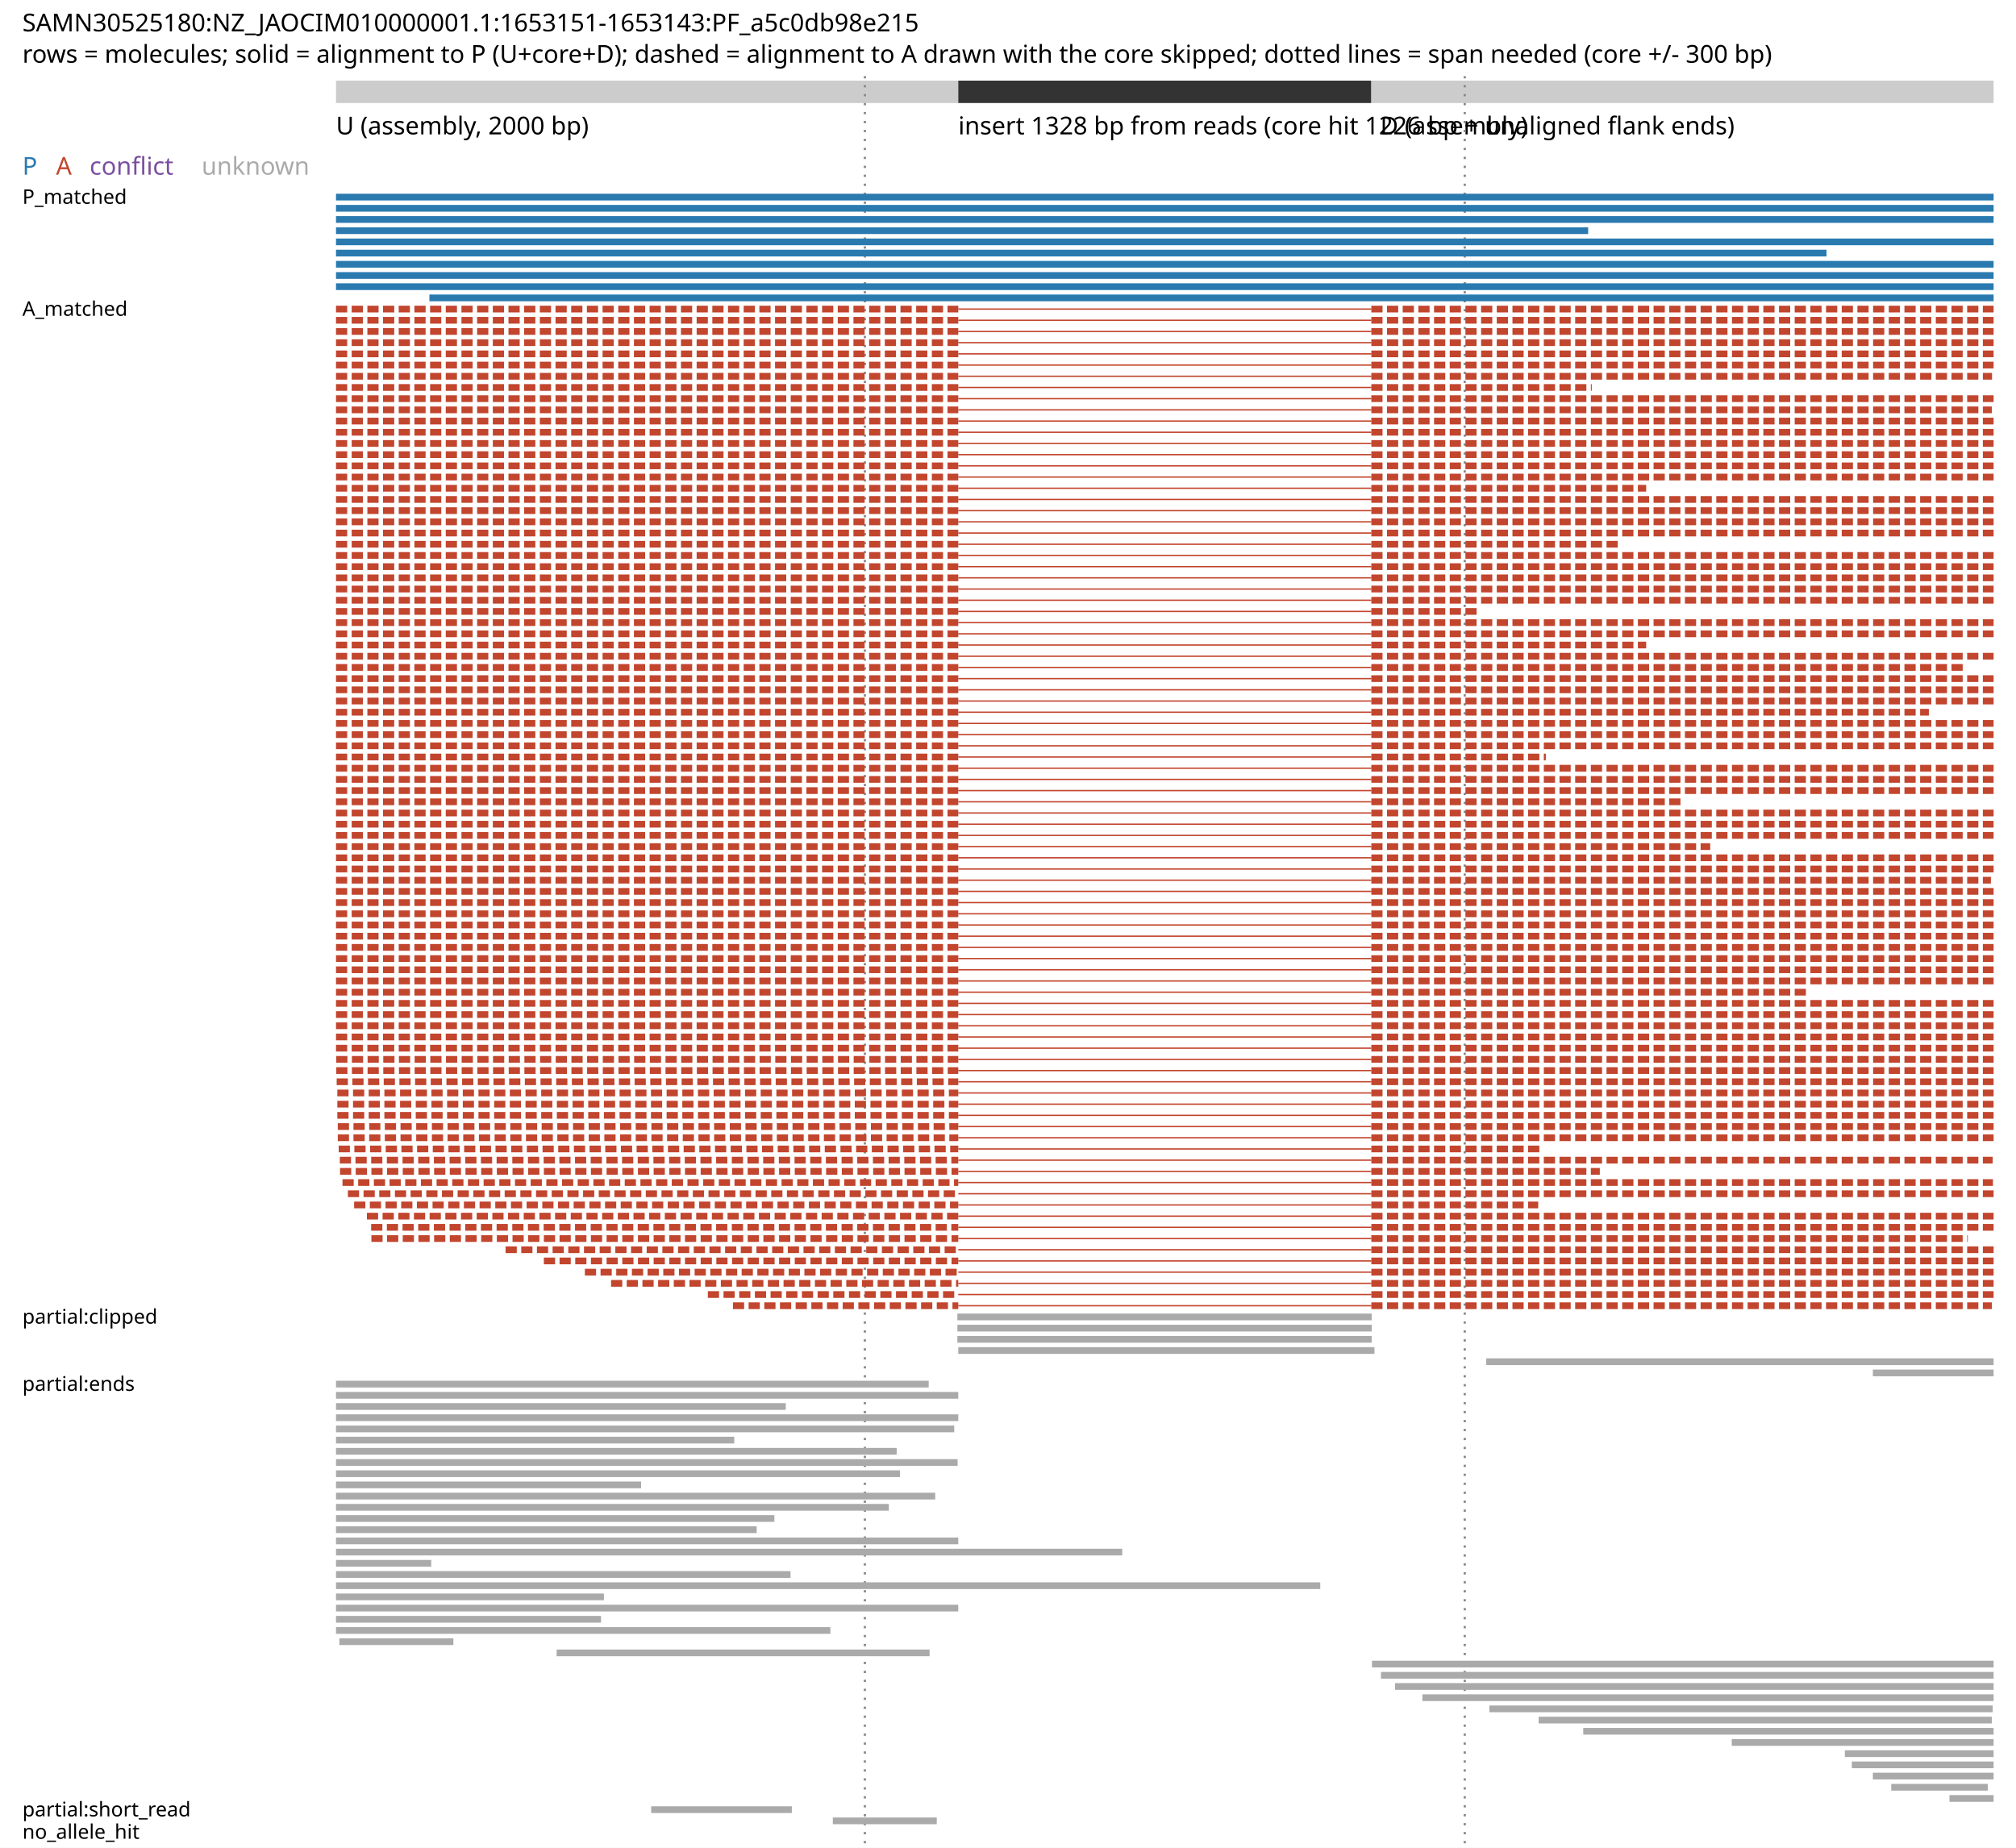
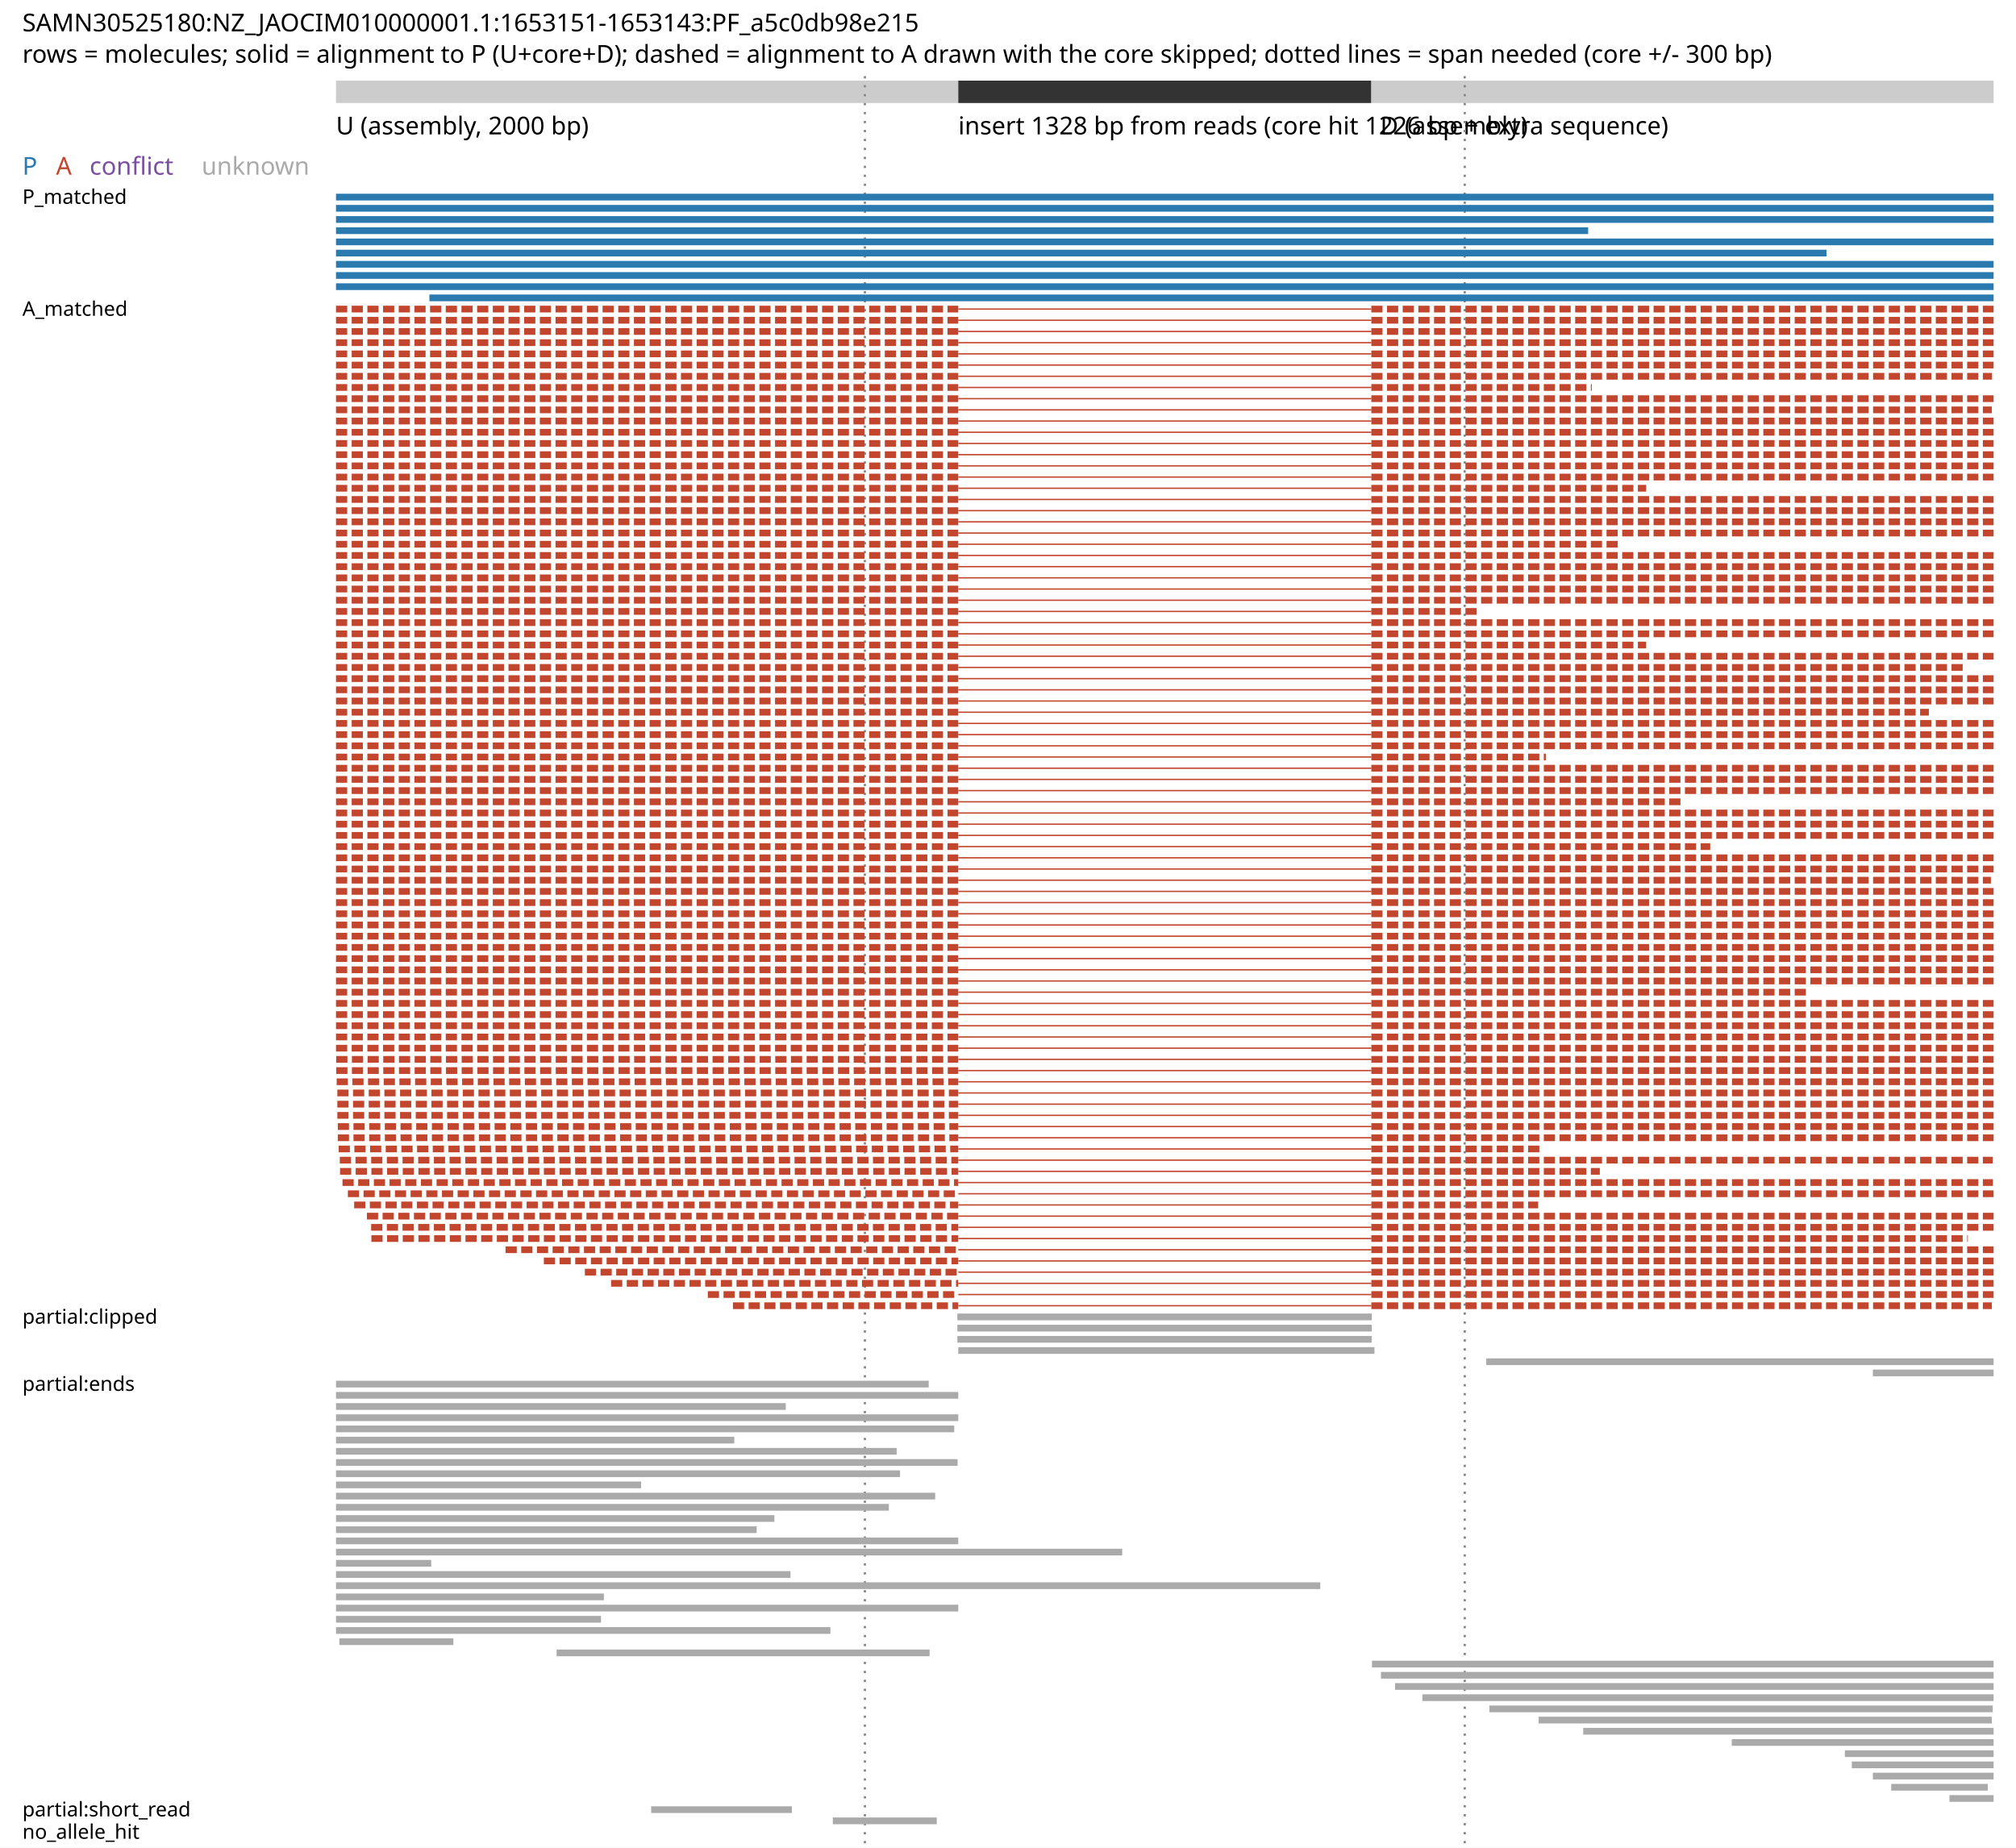
<svg xmlns="http://www.w3.org/2000/svg" width="900" height="825" font-family="sans-serif" font-size="11">
  <rect width="100%" height="100%" fill="white" />
  <text x="10" y="14">SAMN30525180:NZ_JAOCIM010000001.1:1653151-1653143:PF_a5c0db98e215</text>
  <text x="10" y="28">rows = molecules; solid = alignment to P (U+core+D); dashed = alignment to A drawn with the core skipped; dotted lines = span needed (core +/- 300 bp)</text>
  <rect x="150.0" y="36" width="277.8" height="10" fill="#cccccc" />
  <rect x="427.8" y="36" width="184.4" height="10" fill="#333333" />
  <rect x="612.2" y="36" width="277.8" height="10" fill="#cccccc" />
  <text x="150.0" y="60">U (assembly, 2000 bp)</text>
-   <text x="427.8" y="60">insert 1328 bp from reads (core hit 1226 bp + unaligned flank ends)</text>
+   <text x="427.8" y="60">insert 1328 bp from reads (core hit 1226 bp + extra sequence)</text>
  <text x="616.2" y="60">D (assembly)</text>
  <line x1="386.1" x2="386.1" y1="34" y2="825" stroke="#888" stroke-dasharray="1,3" />
  <line x1="653.9" x2="653.9" y1="34" y2="825" stroke="#888" stroke-dasharray="1,3" />
  <text x="10" y="78" fill="#2a7ab0">P</text>
  <text x="25" y="78" fill="#c2452d">A</text>
  <text x="40" y="78" fill="#7b4fa0">conflict</text>
  <text x="90" y="78" fill="#aaaaaa">unknown</text>
  <text x="10" y="91" font-size="9">P_matched</text>
  <line x1="150.0" x2="890.0" y1="88" y2="88" stroke="#2a7ab0" stroke-width="3" />
  <line x1="150.0" x2="890.0" y1="93" y2="93" stroke="#2a7ab0" stroke-width="3" />
  <line x1="150.0" x2="890.0" y1="98" y2="98" stroke="#2a7ab0" stroke-width="3" />
  <line x1="150.0" x2="709.0" y1="103" y2="103" stroke="#2a7ab0" stroke-width="3" />
  <line x1="150.0" x2="890.0" y1="108" y2="108" stroke="#2a7ab0" stroke-width="3" />
  <line x1="150.0" x2="815.4" y1="113" y2="113" stroke="#2a7ab0" stroke-width="3" />
  <line x1="150.0" x2="890.0" y1="118" y2="118" stroke="#2a7ab0" stroke-width="3" />
  <line x1="150.0" x2="890.0" y1="123" y2="123" stroke="#2a7ab0" stroke-width="3" />
  <line x1="150.0" x2="890.0" y1="128" y2="128" stroke="#2a7ab0" stroke-width="3" />
  <line x1="191.7" x2="890.0" y1="133" y2="133" stroke="#2a7ab0" stroke-width="3" />
  <text x="10" y="141" font-size="9">A_matched</text>
  <line x1="150.0" x2="427.8" y1="138" y2="138" stroke="#c2452d" stroke-width="3" stroke-dasharray="5,2" />
  <line x1="427.8" x2="612.2" y1="138" y2="138" stroke="#c2452d" stroke-width="0.6" />
  <line x1="612.2" x2="890.0" y1="138" y2="138" stroke="#c2452d" stroke-width="3" stroke-dasharray="5,2" />
  <line x1="150.0" x2="427.8" y1="143" y2="143" stroke="#c2452d" stroke-width="3" stroke-dasharray="5,2" />
  <line x1="427.8" x2="612.2" y1="143" y2="143" stroke="#c2452d" stroke-width="0.6" />
  <line x1="612.2" x2="890.0" y1="143" y2="143" stroke="#c2452d" stroke-width="3" stroke-dasharray="5,2" />
  <line x1="150.0" x2="427.8" y1="148" y2="148" stroke="#c2452d" stroke-width="3" stroke-dasharray="5,2" />
  <line x1="427.8" x2="612.2" y1="148" y2="148" stroke="#c2452d" stroke-width="0.6" />
  <line x1="612.2" x2="890.0" y1="148" y2="148" stroke="#c2452d" stroke-width="3" stroke-dasharray="5,2" />
  <line x1="150.0" x2="427.8" y1="153" y2="153" stroke="#c2452d" stroke-width="3" stroke-dasharray="5,2" />
  <line x1="427.8" x2="612.2" y1="153" y2="153" stroke="#c2452d" stroke-width="0.6" />
  <line x1="612.2" x2="890.0" y1="153" y2="153" stroke="#c2452d" stroke-width="3" stroke-dasharray="5,2" />
  <line x1="150.0" x2="427.8" y1="158" y2="158" stroke="#c2452d" stroke-width="3" stroke-dasharray="5,2" />
  <line x1="427.8" x2="612.2" y1="158" y2="158" stroke="#c2452d" stroke-width="0.6" />
  <line x1="612.2" x2="890.0" y1="158" y2="158" stroke="#c2452d" stroke-width="3" stroke-dasharray="5,2" />
  <line x1="150.0" x2="427.8" y1="163" y2="163" stroke="#c2452d" stroke-width="3" stroke-dasharray="5,2" />
  <line x1="427.8" x2="612.2" y1="163" y2="163" stroke="#c2452d" stroke-width="0.6" />
  <line x1="612.2" x2="890.0" y1="163" y2="163" stroke="#c2452d" stroke-width="3" stroke-dasharray="5,2" />
  <line x1="150.0" x2="427.8" y1="168" y2="168" stroke="#c2452d" stroke-width="3" stroke-dasharray="5,2" />
  <line x1="427.8" x2="612.2" y1="168" y2="168" stroke="#c2452d" stroke-width="0.6" />
  <line x1="612.2" x2="889.3" y1="168" y2="168" stroke="#c2452d" stroke-width="3" stroke-dasharray="5,2" />
  <line x1="150.0" x2="427.8" y1="173" y2="173" stroke="#c2452d" stroke-width="3" stroke-dasharray="5,2" />
  <line x1="427.8" x2="612.2" y1="173" y2="173" stroke="#c2452d" stroke-width="0.6" />
  <line x1="612.2" x2="710.6" y1="173" y2="173" stroke="#c2452d" stroke-width="3" stroke-dasharray="5,2" />
  <line x1="150.0" x2="427.8" y1="178" y2="178" stroke="#c2452d" stroke-width="3" stroke-dasharray="5,2" />
  <line x1="427.8" x2="612.2" y1="178" y2="178" stroke="#c2452d" stroke-width="0.6" />
  <line x1="612.2" x2="890.0" y1="178" y2="178" stroke="#c2452d" stroke-width="3" stroke-dasharray="5,2" />
  <line x1="150.0" x2="427.8" y1="183" y2="183" stroke="#c2452d" stroke-width="3" stroke-dasharray="5,2" />
  <line x1="427.8" x2="612.2" y1="183" y2="183" stroke="#c2452d" stroke-width="0.6" />
  <line x1="612.2" x2="889.2" y1="183" y2="183" stroke="#c2452d" stroke-width="3" stroke-dasharray="5,2" />
  <line x1="150.0" x2="427.8" y1="188" y2="188" stroke="#c2452d" stroke-width="3" stroke-dasharray="5,2" />
  <line x1="427.8" x2="612.2" y1="188" y2="188" stroke="#c2452d" stroke-width="0.6" />
  <line x1="612.2" x2="890.0" y1="188" y2="188" stroke="#c2452d" stroke-width="3" stroke-dasharray="5,2" />
  <line x1="150.0" x2="427.8" y1="193" y2="193" stroke="#c2452d" stroke-width="3" stroke-dasharray="5,2" />
  <line x1="427.8" x2="612.2" y1="193" y2="193" stroke="#c2452d" stroke-width="0.6" />
  <line x1="612.2" x2="890.0" y1="193" y2="193" stroke="#c2452d" stroke-width="3" stroke-dasharray="5,2" />
  <line x1="150.0" x2="427.8" y1="198" y2="198" stroke="#c2452d" stroke-width="3" stroke-dasharray="5,2" />
  <line x1="427.8" x2="612.2" y1="198" y2="198" stroke="#c2452d" stroke-width="0.6" />
  <line x1="612.2" x2="890.0" y1="198" y2="198" stroke="#c2452d" stroke-width="3" stroke-dasharray="5,2" />
  <line x1="150.0" x2="427.8" y1="203" y2="203" stroke="#c2452d" stroke-width="3" stroke-dasharray="5,2" />
  <line x1="427.8" x2="612.2" y1="203" y2="203" stroke="#c2452d" stroke-width="0.6" />
  <line x1="612.2" x2="890.0" y1="203" y2="203" stroke="#c2452d" stroke-width="3" stroke-dasharray="5,2" />
  <line x1="150.0" x2="427.8" y1="208" y2="208" stroke="#c2452d" stroke-width="3" stroke-dasharray="5,2" />
  <line x1="427.8" x2="612.2" y1="208" y2="208" stroke="#c2452d" stroke-width="0.6" />
  <line x1="612.2" x2="890.0" y1="208" y2="208" stroke="#c2452d" stroke-width="3" stroke-dasharray="5,2" />
  <line x1="150.0" x2="427.8" y1="213" y2="213" stroke="#c2452d" stroke-width="3" stroke-dasharray="5,2" />
  <line x1="427.8" x2="612.2" y1="213" y2="213" stroke="#c2452d" stroke-width="0.6" />
  <line x1="612.2" x2="890.0" y1="213" y2="213" stroke="#c2452d" stroke-width="3" stroke-dasharray="5,2" />
  <line x1="150.0" x2="427.8" y1="218" y2="218" stroke="#c2452d" stroke-width="3" stroke-dasharray="5,2" />
  <line x1="427.8" x2="612.2" y1="218" y2="218" stroke="#c2452d" stroke-width="0.6" />
  <line x1="612.2" x2="734.9" y1="218" y2="218" stroke="#c2452d" stroke-width="3" stroke-dasharray="5,2" />
  <line x1="150.0" x2="427.8" y1="223" y2="223" stroke="#c2452d" stroke-width="3" stroke-dasharray="5,2" />
  <line x1="427.8" x2="612.2" y1="223" y2="223" stroke="#c2452d" stroke-width="0.6" />
  <line x1="612.2" x2="890.0" y1="223" y2="223" stroke="#c2452d" stroke-width="3" stroke-dasharray="5,2" />
  <line x1="150.0" x2="427.8" y1="228" y2="228" stroke="#c2452d" stroke-width="3" stroke-dasharray="5,2" />
  <line x1="427.8" x2="612.2" y1="228" y2="228" stroke="#c2452d" stroke-width="0.6" />
  <line x1="612.2" x2="890.0" y1="228" y2="228" stroke="#c2452d" stroke-width="3" stroke-dasharray="5,2" />
  <line x1="150.0" x2="427.8" y1="233" y2="233" stroke="#c2452d" stroke-width="3" stroke-dasharray="5,2" />
  <line x1="427.8" x2="612.2" y1="233" y2="233" stroke="#c2452d" stroke-width="0.6" />
  <line x1="612.2" x2="890.0" y1="233" y2="233" stroke="#c2452d" stroke-width="3" stroke-dasharray="5,2" />
  <line x1="150.0" x2="427.8" y1="238" y2="238" stroke="#c2452d" stroke-width="3" stroke-dasharray="5,2" />
  <line x1="427.8" x2="612.2" y1="238" y2="238" stroke="#c2452d" stroke-width="0.6" />
  <line x1="612.2" x2="890.0" y1="238" y2="238" stroke="#c2452d" stroke-width="3" stroke-dasharray="5,2" />
  <line x1="150.0" x2="427.8" y1="243" y2="243" stroke="#c2452d" stroke-width="3" stroke-dasharray="5,2" />
  <line x1="427.8" x2="612.2" y1="243" y2="243" stroke="#c2452d" stroke-width="0.6" />
  <line x1="612.2" x2="723.5" y1="243" y2="243" stroke="#c2452d" stroke-width="3" stroke-dasharray="5,2" />
  <line x1="150.0" x2="427.8" y1="248" y2="248" stroke="#c2452d" stroke-width="3" stroke-dasharray="5,2" />
  <line x1="427.8" x2="612.2" y1="248" y2="248" stroke="#c2452d" stroke-width="0.6" />
  <line x1="612.2" x2="890.0" y1="248" y2="248" stroke="#c2452d" stroke-width="3" stroke-dasharray="5,2" />
  <line x1="150.0" x2="427.8" y1="253" y2="253" stroke="#c2452d" stroke-width="3" stroke-dasharray="5,2" />
  <line x1="427.8" x2="612.2" y1="253" y2="253" stroke="#c2452d" stroke-width="0.6" />
  <line x1="612.2" x2="890.0" y1="253" y2="253" stroke="#c2452d" stroke-width="3" stroke-dasharray="5,2" />
  <line x1="150.0" x2="427.8" y1="258" y2="258" stroke="#c2452d" stroke-width="3" stroke-dasharray="5,2" />
  <line x1="427.8" x2="612.2" y1="258" y2="258" stroke="#c2452d" stroke-width="0.6" />
  <line x1="612.2" x2="890.0" y1="258" y2="258" stroke="#c2452d" stroke-width="3" stroke-dasharray="5,2" />
  <line x1="150.0" x2="427.8" y1="263" y2="263" stroke="#c2452d" stroke-width="3" stroke-dasharray="5,2" />
  <line x1="427.8" x2="612.2" y1="263" y2="263" stroke="#c2452d" stroke-width="0.6" />
  <line x1="612.2" x2="890.0" y1="263" y2="263" stroke="#c2452d" stroke-width="3" stroke-dasharray="5,2" />
  <line x1="150.0" x2="427.8" y1="268" y2="268" stroke="#c2452d" stroke-width="3" stroke-dasharray="5,2" />
  <line x1="427.8" x2="612.2" y1="268" y2="268" stroke="#c2452d" stroke-width="0.6" />
  <line x1="612.2" x2="890.0" y1="268" y2="268" stroke="#c2452d" stroke-width="3" stroke-dasharray="5,2" />
  <line x1="150.0" x2="427.8" y1="273" y2="273" stroke="#c2452d" stroke-width="3" stroke-dasharray="5,2" />
  <line x1="427.8" x2="612.2" y1="273" y2="273" stroke="#c2452d" stroke-width="0.6" />
  <line x1="612.2" x2="660.1" y1="273" y2="273" stroke="#c2452d" stroke-width="3" stroke-dasharray="5,2" />
  <line x1="150.0" x2="427.8" y1="278" y2="278" stroke="#c2452d" stroke-width="3" stroke-dasharray="5,2" />
  <line x1="427.8" x2="612.2" y1="278" y2="278" stroke="#c2452d" stroke-width="0.6" />
  <line x1="612.2" x2="890.0" y1="278" y2="278" stroke="#c2452d" stroke-width="3" stroke-dasharray="5,2" />
  <line x1="150.0" x2="427.8" y1="283" y2="283" stroke="#c2452d" stroke-width="3" stroke-dasharray="5,2" />
  <line x1="427.8" x2="612.2" y1="283" y2="283" stroke="#c2452d" stroke-width="0.6" />
  <line x1="612.2" x2="890.0" y1="283" y2="283" stroke="#c2452d" stroke-width="3" stroke-dasharray="5,2" />
  <line x1="150.0" x2="427.8" y1="288" y2="288" stroke="#c2452d" stroke-width="3" stroke-dasharray="5,2" />
  <line x1="427.8" x2="612.2" y1="288" y2="288" stroke="#c2452d" stroke-width="0.6" />
  <line x1="612.2" x2="734.9" y1="288" y2="288" stroke="#c2452d" stroke-width="3" stroke-dasharray="5,2" />
  <line x1="150.0" x2="427.8" y1="293" y2="293" stroke="#c2452d" stroke-width="3" stroke-dasharray="5,2" />
  <line x1="427.8" x2="612.2" y1="293" y2="293" stroke="#c2452d" stroke-width="0.6" />
  <line x1="612.2" x2="890.0" y1="293" y2="293" stroke="#c2452d" stroke-width="3" stroke-dasharray="5,2" />
  <line x1="150.0" x2="427.8" y1="298" y2="298" stroke="#c2452d" stroke-width="3" stroke-dasharray="5,2" />
  <line x1="427.8" x2="612.2" y1="298" y2="298" stroke="#c2452d" stroke-width="0.6" />
  <line x1="612.2" x2="877.2" y1="298" y2="298" stroke="#c2452d" stroke-width="3" stroke-dasharray="5,2" />
  <line x1="150.0" x2="427.8" y1="303" y2="303" stroke="#c2452d" stroke-width="3" stroke-dasharray="5,2" />
  <line x1="427.8" x2="612.2" y1="303" y2="303" stroke="#c2452d" stroke-width="0.6" />
  <line x1="612.2" x2="890.0" y1="303" y2="303" stroke="#c2452d" stroke-width="3" stroke-dasharray="5,2" />
  <line x1="150.0" x2="427.8" y1="308" y2="308" stroke="#c2452d" stroke-width="3" stroke-dasharray="5,2" />
  <line x1="427.8" x2="612.2" y1="308" y2="308" stroke="#c2452d" stroke-width="0.6" />
  <line x1="612.2" x2="890.0" y1="308" y2="308" stroke="#c2452d" stroke-width="3" stroke-dasharray="5,2" />
  <line x1="150.0" x2="427.8" y1="313" y2="313" stroke="#c2452d" stroke-width="3" stroke-dasharray="5,2" />
  <line x1="427.8" x2="612.2" y1="313" y2="313" stroke="#c2452d" stroke-width="0.6" />
  <line x1="612.2" x2="890.0" y1="313" y2="313" stroke="#c2452d" stroke-width="3" stroke-dasharray="5,2" />
  <line x1="150.0" x2="427.8" y1="318" y2="318" stroke="#c2452d" stroke-width="3" stroke-dasharray="5,2" />
  <line x1="427.8" x2="612.2" y1="318" y2="318" stroke="#c2452d" stroke-width="0.6" />
  <line x1="612.2" x2="861.1" y1="318" y2="318" stroke="#c2452d" stroke-width="3" stroke-dasharray="5,2" />
  <line x1="150.0" x2="427.8" y1="323" y2="323" stroke="#c2452d" stroke-width="3" stroke-dasharray="5,2" />
  <line x1="427.8" x2="612.2" y1="323" y2="323" stroke="#c2452d" stroke-width="0.6" />
  <line x1="612.2" x2="890.0" y1="323" y2="323" stroke="#c2452d" stroke-width="3" stroke-dasharray="5,2" />
  <line x1="150.0" x2="427.8" y1="328" y2="328" stroke="#c2452d" stroke-width="3" stroke-dasharray="5,2" />
  <line x1="427.8" x2="612.2" y1="328" y2="328" stroke="#c2452d" stroke-width="0.6" />
  <line x1="612.2" x2="890.0" y1="328" y2="328" stroke="#c2452d" stroke-width="3" stroke-dasharray="5,2" />
  <line x1="150.0" x2="427.8" y1="333" y2="333" stroke="#c2452d" stroke-width="3" stroke-dasharray="5,2" />
  <line x1="427.8" x2="612.2" y1="333" y2="333" stroke="#c2452d" stroke-width="0.6" />
  <line x1="612.2" x2="890.0" y1="333" y2="333" stroke="#c2452d" stroke-width="3" stroke-dasharray="5,2" />
  <line x1="150.0" x2="427.8" y1="338" y2="338" stroke="#c2452d" stroke-width="3" stroke-dasharray="5,2" />
  <line x1="427.8" x2="612.2" y1="338" y2="338" stroke="#c2452d" stroke-width="0.6" />
  <line x1="612.2" x2="690.1" y1="338" y2="338" stroke="#c2452d" stroke-width="3" stroke-dasharray="5,2" />
  <line x1="150.0" x2="427.8" y1="343" y2="343" stroke="#c2452d" stroke-width="3" stroke-dasharray="5,2" />
  <line x1="427.8" x2="612.2" y1="343" y2="343" stroke="#c2452d" stroke-width="0.6" />
  <line x1="612.2" x2="890.0" y1="343" y2="343" stroke="#c2452d" stroke-width="3" stroke-dasharray="5,2" />
  <line x1="150.0" x2="427.8" y1="348" y2="348" stroke="#c2452d" stroke-width="3" stroke-dasharray="5,2" />
  <line x1="427.8" x2="612.2" y1="348" y2="348" stroke="#c2452d" stroke-width="0.6" />
  <line x1="612.2" x2="890.0" y1="348" y2="348" stroke="#c2452d" stroke-width="3" stroke-dasharray="5,2" />
  <line x1="150.0" x2="427.8" y1="353" y2="353" stroke="#c2452d" stroke-width="3" stroke-dasharray="5,2" />
  <line x1="427.8" x2="612.2" y1="353" y2="353" stroke="#c2452d" stroke-width="0.6" />
  <line x1="612.2" x2="890.0" y1="353" y2="353" stroke="#c2452d" stroke-width="3" stroke-dasharray="5,2" />
  <line x1="150.0" x2="427.8" y1="358" y2="358" stroke="#c2452d" stroke-width="3" stroke-dasharray="5,2" />
  <line x1="427.8" x2="612.2" y1="358" y2="358" stroke="#c2452d" stroke-width="0.6" />
  <line x1="612.2" x2="750.7" y1="358" y2="358" stroke="#c2452d" stroke-width="3" stroke-dasharray="5,2" />
  <line x1="150.0" x2="427.8" y1="363" y2="363" stroke="#c2452d" stroke-width="3" stroke-dasharray="5,2" />
  <line x1="427.8" x2="612.2" y1="363" y2="363" stroke="#c2452d" stroke-width="0.6" />
  <line x1="612.2" x2="890.0" y1="363" y2="363" stroke="#c2452d" stroke-width="3" stroke-dasharray="5,2" />
  <line x1="150.0" x2="427.8" y1="368" y2="368" stroke="#c2452d" stroke-width="3" stroke-dasharray="5,2" />
  <line x1="427.8" x2="612.2" y1="368" y2="368" stroke="#c2452d" stroke-width="0.6" />
  <line x1="612.2" x2="890.0" y1="368" y2="368" stroke="#c2452d" stroke-width="3" stroke-dasharray="5,2" />
  <line x1="150.0" x2="427.8" y1="373" y2="373" stroke="#c2452d" stroke-width="3" stroke-dasharray="5,2" />
  <line x1="427.8" x2="612.2" y1="373" y2="373" stroke="#c2452d" stroke-width="0.6" />
  <line x1="612.2" x2="890.0" y1="373" y2="373" stroke="#c2452d" stroke-width="3" stroke-dasharray="5,2" />
  <line x1="150.0" x2="427.8" y1="378" y2="378" stroke="#c2452d" stroke-width="3" stroke-dasharray="5,2" />
  <line x1="427.8" x2="612.2" y1="378" y2="378" stroke="#c2452d" stroke-width="0.6" />
  <line x1="612.2" x2="763.5" y1="378" y2="378" stroke="#c2452d" stroke-width="3" stroke-dasharray="5,2" />
  <line x1="150.0" x2="427.8" y1="383" y2="383" stroke="#c2452d" stroke-width="3" stroke-dasharray="5,2" />
  <line x1="427.8" x2="612.2" y1="383" y2="383" stroke="#c2452d" stroke-width="0.6" />
  <line x1="612.2" x2="890.0" y1="383" y2="383" stroke="#c2452d" stroke-width="3" stroke-dasharray="5,2" />
  <line x1="150.0" x2="427.8" y1="388" y2="388" stroke="#c2452d" stroke-width="3" stroke-dasharray="5,2" />
  <line x1="427.8" x2="612.2" y1="388" y2="388" stroke="#c2452d" stroke-width="0.6" />
  <line x1="612.2" x2="890.0" y1="388" y2="388" stroke="#c2452d" stroke-width="3" stroke-dasharray="5,2" />
  <line x1="150.0" x2="427.8" y1="393" y2="393" stroke="#c2452d" stroke-width="3" stroke-dasharray="5,2" />
  <line x1="427.8" x2="612.2" y1="393" y2="393" stroke="#c2452d" stroke-width="0.6" />
  <line x1="612.2" x2="888.8" y1="393" y2="393" stroke="#c2452d" stroke-width="3" stroke-dasharray="5,2" />
  <line x1="150.0" x2="427.8" y1="398" y2="398" stroke="#c2452d" stroke-width="3" stroke-dasharray="5,2" />
  <line x1="427.8" x2="612.2" y1="398" y2="398" stroke="#c2452d" stroke-width="0.6" />
  <line x1="612.2" x2="890.0" y1="398" y2="398" stroke="#c2452d" stroke-width="3" stroke-dasharray="5,2" />
  <line x1="150.0" x2="427.8" y1="403" y2="403" stroke="#c2452d" stroke-width="3" stroke-dasharray="5,2" />
  <line x1="427.8" x2="612.2" y1="403" y2="403" stroke="#c2452d" stroke-width="0.6" />
  <line x1="612.2" x2="890.0" y1="403" y2="403" stroke="#c2452d" stroke-width="3" stroke-dasharray="5,2" />
  <line x1="150.0" x2="427.8" y1="408" y2="408" stroke="#c2452d" stroke-width="3" stroke-dasharray="5,2" />
  <line x1="427.8" x2="612.2" y1="408" y2="408" stroke="#c2452d" stroke-width="0.6" />
  <line x1="612.2" x2="890.0" y1="408" y2="408" stroke="#c2452d" stroke-width="3" stroke-dasharray="5,2" />
  <line x1="150.0" x2="427.8" y1="413" y2="413" stroke="#c2452d" stroke-width="3" stroke-dasharray="5,2" />
  <line x1="427.8" x2="612.2" y1="413" y2="413" stroke="#c2452d" stroke-width="0.6" />
  <line x1="612.2" x2="890.0" y1="413" y2="413" stroke="#c2452d" stroke-width="3" stroke-dasharray="5,2" />
  <line x1="150.0" x2="427.8" y1="418" y2="418" stroke="#c2452d" stroke-width="3" stroke-dasharray="5,2" />
  <line x1="427.8" x2="612.2" y1="418" y2="418" stroke="#c2452d" stroke-width="0.6" />
  <line x1="612.2" x2="890.0" y1="418" y2="418" stroke="#c2452d" stroke-width="3" stroke-dasharray="5,2" />
  <line x1="150.0" x2="427.8" y1="423" y2="423" stroke="#c2452d" stroke-width="3" stroke-dasharray="5,2" />
  <line x1="427.8" x2="612.2" y1="423" y2="423" stroke="#c2452d" stroke-width="0.6" />
  <line x1="612.2" x2="890.0" y1="423" y2="423" stroke="#c2452d" stroke-width="3" stroke-dasharray="5,2" />
  <line x1="150.0" x2="427.8" y1="428" y2="428" stroke="#c2452d" stroke-width="3" stroke-dasharray="5,2" />
  <line x1="427.8" x2="612.2" y1="428" y2="428" stroke="#c2452d" stroke-width="0.6" />
  <line x1="612.2" x2="890.0" y1="428" y2="428" stroke="#c2452d" stroke-width="3" stroke-dasharray="5,2" />
  <line x1="150.0" x2="427.8" y1="433" y2="433" stroke="#c2452d" stroke-width="3" stroke-dasharray="5,2" />
  <line x1="427.8" x2="612.2" y1="433" y2="433" stroke="#c2452d" stroke-width="0.6" />
  <line x1="612.2" x2="890.0" y1="433" y2="433" stroke="#c2452d" stroke-width="3" stroke-dasharray="5,2" />
  <line x1="150.0" x2="427.8" y1="438" y2="438" stroke="#c2452d" stroke-width="3" stroke-dasharray="5,2" />
  <line x1="427.8" x2="612.2" y1="438" y2="438" stroke="#c2452d" stroke-width="0.6" />
  <line x1="612.2" x2="890.0" y1="438" y2="438" stroke="#c2452d" stroke-width="3" stroke-dasharray="5,2" />
  <line x1="150.0" x2="427.8" y1="443" y2="443" stroke="#c2452d" stroke-width="3" stroke-dasharray="5,2" />
  <line x1="427.8" x2="612.2" y1="443" y2="443" stroke="#c2452d" stroke-width="0.6" />
  <line x1="612.2" x2="806.5" y1="443" y2="443" stroke="#c2452d" stroke-width="3" stroke-dasharray="5,2" />
  <line x1="150.0" x2="427.8" y1="448" y2="448" stroke="#c2452d" stroke-width="3" stroke-dasharray="5,2" />
  <line x1="427.8" x2="612.2" y1="448" y2="448" stroke="#c2452d" stroke-width="0.6" />
  <line x1="612.2" x2="890.0" y1="448" y2="448" stroke="#c2452d" stroke-width="3" stroke-dasharray="5,2" />
  <line x1="150.0" x2="427.8" y1="453" y2="453" stroke="#c2452d" stroke-width="3" stroke-dasharray="5,2" />
  <line x1="427.8" x2="612.2" y1="453" y2="453" stroke="#c2452d" stroke-width="0.6" />
  <line x1="612.2" x2="890.0" y1="453" y2="453" stroke="#c2452d" stroke-width="3" stroke-dasharray="5,2" />
  <line x1="150.0" x2="427.8" y1="458" y2="458" stroke="#c2452d" stroke-width="3" stroke-dasharray="5,2" />
  <line x1="427.8" x2="612.2" y1="458" y2="458" stroke="#c2452d" stroke-width="0.6" />
  <line x1="612.2" x2="890.0" y1="458" y2="458" stroke="#c2452d" stroke-width="3" stroke-dasharray="5,2" />
  <line x1="150.0" x2="427.8" y1="463" y2="463" stroke="#c2452d" stroke-width="3" stroke-dasharray="5,2" />
  <line x1="427.8" x2="612.2" y1="463" y2="463" stroke="#c2452d" stroke-width="0.6" />
  <line x1="612.2" x2="890.0" y1="463" y2="463" stroke="#c2452d" stroke-width="3" stroke-dasharray="5,2" />
  <line x1="150.0" x2="427.8" y1="468" y2="468" stroke="#c2452d" stroke-width="3" stroke-dasharray="5,2" />
  <line x1="427.8" x2="612.2" y1="468" y2="468" stroke="#c2452d" stroke-width="0.6" />
  <line x1="612.2" x2="890.0" y1="468" y2="468" stroke="#c2452d" stroke-width="3" stroke-dasharray="5,2" />
  <line x1="150.1" x2="427.8" y1="473" y2="473" stroke="#c2452d" stroke-width="3" stroke-dasharray="5,2" />
  <line x1="427.8" x2="612.2" y1="473" y2="473" stroke="#c2452d" stroke-width="0.6" />
  <line x1="612.2" x2="890.0" y1="473" y2="473" stroke="#c2452d" stroke-width="3" stroke-dasharray="5,2" />
  <line x1="150.1" x2="427.8" y1="478" y2="478" stroke="#c2452d" stroke-width="3" stroke-dasharray="5,2" />
  <line x1="427.8" x2="612.2" y1="478" y2="478" stroke="#c2452d" stroke-width="0.6" />
  <line x1="612.2" x2="890.0" y1="478" y2="478" stroke="#c2452d" stroke-width="3" stroke-dasharray="5,2" />
  <line x1="150.3" x2="427.8" y1="483" y2="483" stroke="#c2452d" stroke-width="3" stroke-dasharray="5,2" />
  <line x1="427.8" x2="612.2" y1="483" y2="483" stroke="#c2452d" stroke-width="0.6" />
  <line x1="612.2" x2="890.0" y1="483" y2="483" stroke="#c2452d" stroke-width="3" stroke-dasharray="5,2" />
  <line x1="150.6" x2="427.8" y1="488" y2="488" stroke="#c2452d" stroke-width="3" stroke-dasharray="5,2" />
  <line x1="427.8" x2="612.2" y1="488" y2="488" stroke="#c2452d" stroke-width="0.6" />
  <line x1="612.2" x2="890.0" y1="488" y2="488" stroke="#c2452d" stroke-width="3" stroke-dasharray="5,2" />
  <line x1="150.6" x2="427.8" y1="493" y2="493" stroke="#c2452d" stroke-width="3" stroke-dasharray="5,2" />
  <line x1="427.8" x2="612.2" y1="493" y2="493" stroke="#c2452d" stroke-width="0.6" />
  <line x1="612.2" x2="890.0" y1="493" y2="493" stroke="#c2452d" stroke-width="3" stroke-dasharray="5,2" />
  <line x1="150.6" x2="427.8" y1="498" y2="498" stroke="#c2452d" stroke-width="3" stroke-dasharray="5,2" />
  <line x1="427.8" x2="612.2" y1="498" y2="498" stroke="#c2452d" stroke-width="0.6" />
  <line x1="612.2" x2="890.0" y1="498" y2="498" stroke="#c2452d" stroke-width="3" stroke-dasharray="5,2" />
  <line x1="150.8" x2="427.8" y1="503" y2="503" stroke="#c2452d" stroke-width="3" stroke-dasharray="5,2" />
  <line x1="427.8" x2="612.2" y1="503" y2="503" stroke="#c2452d" stroke-width="0.6" />
  <line x1="612.2" x2="890.0" y1="503" y2="503" stroke="#c2452d" stroke-width="3" stroke-dasharray="5,2" />
  <line x1="150.8" x2="427.8" y1="508" y2="508" stroke="#c2452d" stroke-width="3" stroke-dasharray="5,2" />
  <line x1="427.8" x2="612.2" y1="508" y2="508" stroke="#c2452d" stroke-width="0.6" />
  <line x1="612.2" x2="890.0" y1="508" y2="508" stroke="#c2452d" stroke-width="3" stroke-dasharray="5,2" />
  <line x1="151.2" x2="427.8" y1="513" y2="513" stroke="#c2452d" stroke-width="3" stroke-dasharray="5,2" />
  <line x1="427.8" x2="612.2" y1="513" y2="513" stroke="#c2452d" stroke-width="0.6" />
  <line x1="612.2" x2="687.2" y1="513" y2="513" stroke="#c2452d" stroke-width="3" stroke-dasharray="5,2" />
  <line x1="151.7" x2="427.8" y1="518" y2="518" stroke="#c2452d" stroke-width="3" stroke-dasharray="5,2" />
  <line x1="427.8" x2="612.2" y1="518" y2="518" stroke="#c2452d" stroke-width="0.6" />
  <line x1="612.2" x2="889.6" y1="518" y2="518" stroke="#c2452d" stroke-width="3" stroke-dasharray="5,2" />
  <line x1="151.8" x2="427.8" y1="523" y2="523" stroke="#c2452d" stroke-width="3" stroke-dasharray="5,2" />
  <line x1="427.8" x2="612.2" y1="523" y2="523" stroke="#c2452d" stroke-width="0.6" />
  <line x1="612.2" x2="714.2" y1="523" y2="523" stroke="#c2452d" stroke-width="3" stroke-dasharray="5,2" />
  <line x1="152.9" x2="427.8" y1="528" y2="528" stroke="#c2452d" stroke-width="3" stroke-dasharray="5,2" />
  <line x1="427.8" x2="612.2" y1="528" y2="528" stroke="#c2452d" stroke-width="0.6" />
  <line x1="612.2" x2="889.7" y1="528" y2="528" stroke="#c2452d" stroke-width="3" stroke-dasharray="5,2" />
  <line x1="155.3" x2="427.8" y1="533" y2="533" stroke="#c2452d" stroke-width="3" stroke-dasharray="5,2" />
  <line x1="427.8" x2="612.2" y1="533" y2="533" stroke="#c2452d" stroke-width="0.6" />
  <line x1="612.2" x2="890.0" y1="533" y2="533" stroke="#c2452d" stroke-width="3" stroke-dasharray="5,2" />
  <line x1="158.1" x2="427.8" y1="538" y2="538" stroke="#c2452d" stroke-width="3" stroke-dasharray="5,2" />
  <line x1="427.8" x2="612.2" y1="538" y2="538" stroke="#c2452d" stroke-width="0.6" />
  <line x1="612.2" x2="686.7" y1="538" y2="538" stroke="#c2452d" stroke-width="3" stroke-dasharray="5,2" />
  <line x1="163.8" x2="427.8" y1="543" y2="543" stroke="#c2452d" stroke-width="3" stroke-dasharray="5,2" />
  <line x1="427.8" x2="612.2" y1="543" y2="543" stroke="#c2452d" stroke-width="0.6" />
  <line x1="612.2" x2="890.0" y1="543" y2="543" stroke="#c2452d" stroke-width="3" stroke-dasharray="5,2" />
  <line x1="165.7" x2="427.8" y1="548" y2="548" stroke="#c2452d" stroke-width="3" stroke-dasharray="5,2" />
  <line x1="427.8" x2="612.2" y1="548" y2="548" stroke="#c2452d" stroke-width="0.6" />
  <line x1="612.2" x2="890.0" y1="548" y2="548" stroke="#c2452d" stroke-width="3" stroke-dasharray="5,2" />
  <line x1="165.8" x2="427.8" y1="553" y2="553" stroke="#c2452d" stroke-width="3" stroke-dasharray="5,2" />
  <line x1="427.8" x2="612.2" y1="553" y2="553" stroke="#c2452d" stroke-width="0.6" />
  <line x1="612.2" x2="878.5" y1="553" y2="553" stroke="#c2452d" stroke-width="3" stroke-dasharray="5,2" />
  <line x1="225.7" x2="427.8" y1="558" y2="558" stroke="#c2452d" stroke-width="3" stroke-dasharray="5,2" />
  <line x1="427.8" x2="612.2" y1="558" y2="558" stroke="#c2452d" stroke-width="0.6" />
  <line x1="612.2" x2="890.0" y1="558" y2="558" stroke="#c2452d" stroke-width="3" stroke-dasharray="5,2" />
  <line x1="242.8" x2="427.8" y1="563" y2="563" stroke="#c2452d" stroke-width="3" stroke-dasharray="5,2" />
  <line x1="427.8" x2="612.2" y1="563" y2="563" stroke="#c2452d" stroke-width="0.6" />
  <line x1="612.2" x2="890.0" y1="563" y2="563" stroke="#c2452d" stroke-width="3" stroke-dasharray="5,2" />
  <line x1="261.1" x2="427.8" y1="568" y2="568" stroke="#c2452d" stroke-width="3" stroke-dasharray="5,2" />
  <line x1="427.8" x2="612.2" y1="568" y2="568" stroke="#c2452d" stroke-width="0.6" />
  <line x1="612.2" x2="890.0" y1="568" y2="568" stroke="#c2452d" stroke-width="3" stroke-dasharray="5,2" />
  <line x1="272.8" x2="427.8" y1="573" y2="573" stroke="#c2452d" stroke-width="3" stroke-dasharray="5,2" />
  <line x1="427.8" x2="612.2" y1="573" y2="573" stroke="#c2452d" stroke-width="0.6" />
  <line x1="612.2" x2="890.0" y1="573" y2="573" stroke="#c2452d" stroke-width="3" stroke-dasharray="5,2" />
  <line x1="316.0" x2="427.8" y1="578" y2="578" stroke="#c2452d" stroke-width="3" stroke-dasharray="5,2" />
  <line x1="427.8" x2="612.2" y1="578" y2="578" stroke="#c2452d" stroke-width="0.6" />
  <line x1="612.2" x2="890.0" y1="578" y2="578" stroke="#c2452d" stroke-width="3" stroke-dasharray="5,2" />
  <line x1="327.2" x2="427.8" y1="583" y2="583" stroke="#c2452d" stroke-width="3" stroke-dasharray="5,2" />
  <line x1="427.8" x2="612.2" y1="583" y2="583" stroke="#c2452d" stroke-width="0.6" />
  <line x1="612.2" x2="889.2" y1="583" y2="583" stroke="#c2452d" stroke-width="3" stroke-dasharray="5,2" />
  <text x="10" y="591" font-size="9">partial:clipped</text>
  <line x1="427.4" x2="612.4" y1="588" y2="588" stroke="#aaaaaa" stroke-width="3" />
  <line x1="427.4" x2="612.4" y1="593" y2="593" stroke="#aaaaaa" stroke-width="3" />
  <line x1="427.4" x2="612.4" y1="598" y2="598" stroke="#aaaaaa" stroke-width="3" />
  <line x1="427.8" x2="613.6" y1="603" y2="603" stroke="#aaaaaa" stroke-width="3" />
  <line x1="663.5" x2="890.0" y1="608" y2="608" stroke="#aaaaaa" stroke-width="3" />
  <line x1="836.1" x2="890.0" y1="613" y2="613" stroke="#aaaaaa" stroke-width="3" />
  <text x="10" y="621" font-size="9">partial:ends</text>
  <line x1="150.0" x2="414.6" y1="618" y2="618" stroke="#aaaaaa" stroke-width="3" />
  <line x1="150.0" x2="427.8" y1="623" y2="623" stroke="#aaaaaa" stroke-width="3" />
  <line x1="150.0" x2="350.8" y1="628" y2="628" stroke="#aaaaaa" stroke-width="3" />
  <line x1="150.0" x2="427.8" y1="633" y2="633" stroke="#aaaaaa" stroke-width="3" />
  <line x1="150.0" x2="426.0" y1="638" y2="638" stroke="#aaaaaa" stroke-width="3" />
  <line x1="150.0" x2="327.8" y1="643" y2="643" stroke="#aaaaaa" stroke-width="3" />
  <line x1="150.0" x2="400.3" y1="648" y2="648" stroke="#aaaaaa" stroke-width="3" />
  <line x1="150.0" x2="427.5" y1="653" y2="653" stroke="#aaaaaa" stroke-width="3" />
  <line x1="150.0" x2="401.8" y1="658" y2="658" stroke="#aaaaaa" stroke-width="3" />
  <line x1="150.0" x2="286.2" y1="663" y2="663" stroke="#aaaaaa" stroke-width="3" />
  <line x1="150.0" x2="417.5" y1="668" y2="668" stroke="#aaaaaa" stroke-width="3" />
  <line x1="150.0" x2="396.8" y1="673" y2="673" stroke="#aaaaaa" stroke-width="3" />
  <line x1="150.0" x2="345.7" y1="678" y2="678" stroke="#aaaaaa" stroke-width="3" />
  <line x1="150.0" x2="337.8" y1="683" y2="683" stroke="#aaaaaa" stroke-width="3" />
  <line x1="150.0" x2="427.8" y1="688" y2="688" stroke="#aaaaaa" stroke-width="3" />
  <line x1="150.0" x2="501.0" y1="693" y2="693" stroke="#aaaaaa" stroke-width="3" />
  <line x1="150.0" x2="192.5" y1="698" y2="698" stroke="#aaaaaa" stroke-width="3" />
  <line x1="150.0" x2="352.9" y1="703" y2="703" stroke="#aaaaaa" stroke-width="3" />
  <line x1="150.0" x2="589.4" y1="708" y2="708" stroke="#aaaaaa" stroke-width="3" />
  <line x1="150.0" x2="269.6" y1="713" y2="713" stroke="#aaaaaa" stroke-width="3" />
  <line x1="150.0" x2="427.8" y1="718" y2="718" stroke="#aaaaaa" stroke-width="3" />
  <line x1="150.0" x2="268.3" y1="723" y2="723" stroke="#aaaaaa" stroke-width="3" />
  <line x1="150.0" x2="370.7" y1="728" y2="728" stroke="#aaaaaa" stroke-width="3" />
  <line x1="151.5" x2="202.4" y1="733" y2="733" stroke="#aaaaaa" stroke-width="3" />
  <line x1="248.5" x2="415.0" y1="738" y2="738" stroke="#aaaaaa" stroke-width="3" />
  <line x1="612.5" x2="890.0" y1="743" y2="743" stroke="#aaaaaa" stroke-width="3" />
  <line x1="616.5" x2="890.0" y1="748" y2="748" stroke="#aaaaaa" stroke-width="3" />
  <line x1="622.8" x2="890.0" y1="753" y2="753" stroke="#aaaaaa" stroke-width="3" />
  <line x1="635.0" x2="890.0" y1="758" y2="758" stroke="#aaaaaa" stroke-width="3" />
  <line x1="664.9" x2="889.6" y1="763" y2="763" stroke="#aaaaaa" stroke-width="3" />
  <line x1="686.9" x2="889.2" y1="768" y2="768" stroke="#aaaaaa" stroke-width="3" />
  <line x1="706.8" x2="890.0" y1="773" y2="773" stroke="#aaaaaa" stroke-width="3" />
  <line x1="773.1" x2="890.0" y1="778" y2="778" stroke="#aaaaaa" stroke-width="3" />
  <line x1="823.6" x2="890.0" y1="783" y2="783" stroke="#aaaaaa" stroke-width="3" />
  <line x1="826.7" x2="890.0" y1="788" y2="788" stroke="#aaaaaa" stroke-width="3" />
  <line x1="836.1" x2="890.0" y1="793" y2="793" stroke="#aaaaaa" stroke-width="3" />
  <line x1="844.3" x2="887.4" y1="798" y2="798" stroke="#aaaaaa" stroke-width="3" />
  <line x1="870.3" x2="890.0" y1="803" y2="803" stroke="#aaaaaa" stroke-width="3" />
  <text x="10" y="811" font-size="9">partial:short_read</text>
  <line x1="290.7" x2="353.5" y1="808" y2="808" stroke="#aaaaaa" stroke-width="3" />
  <line x1="371.8" x2="418.2" y1="813" y2="813" stroke="#aaaaaa" stroke-width="3" />
  <text x="10" y="821" font-size="9">no_allele_hit</text>
</svg>
